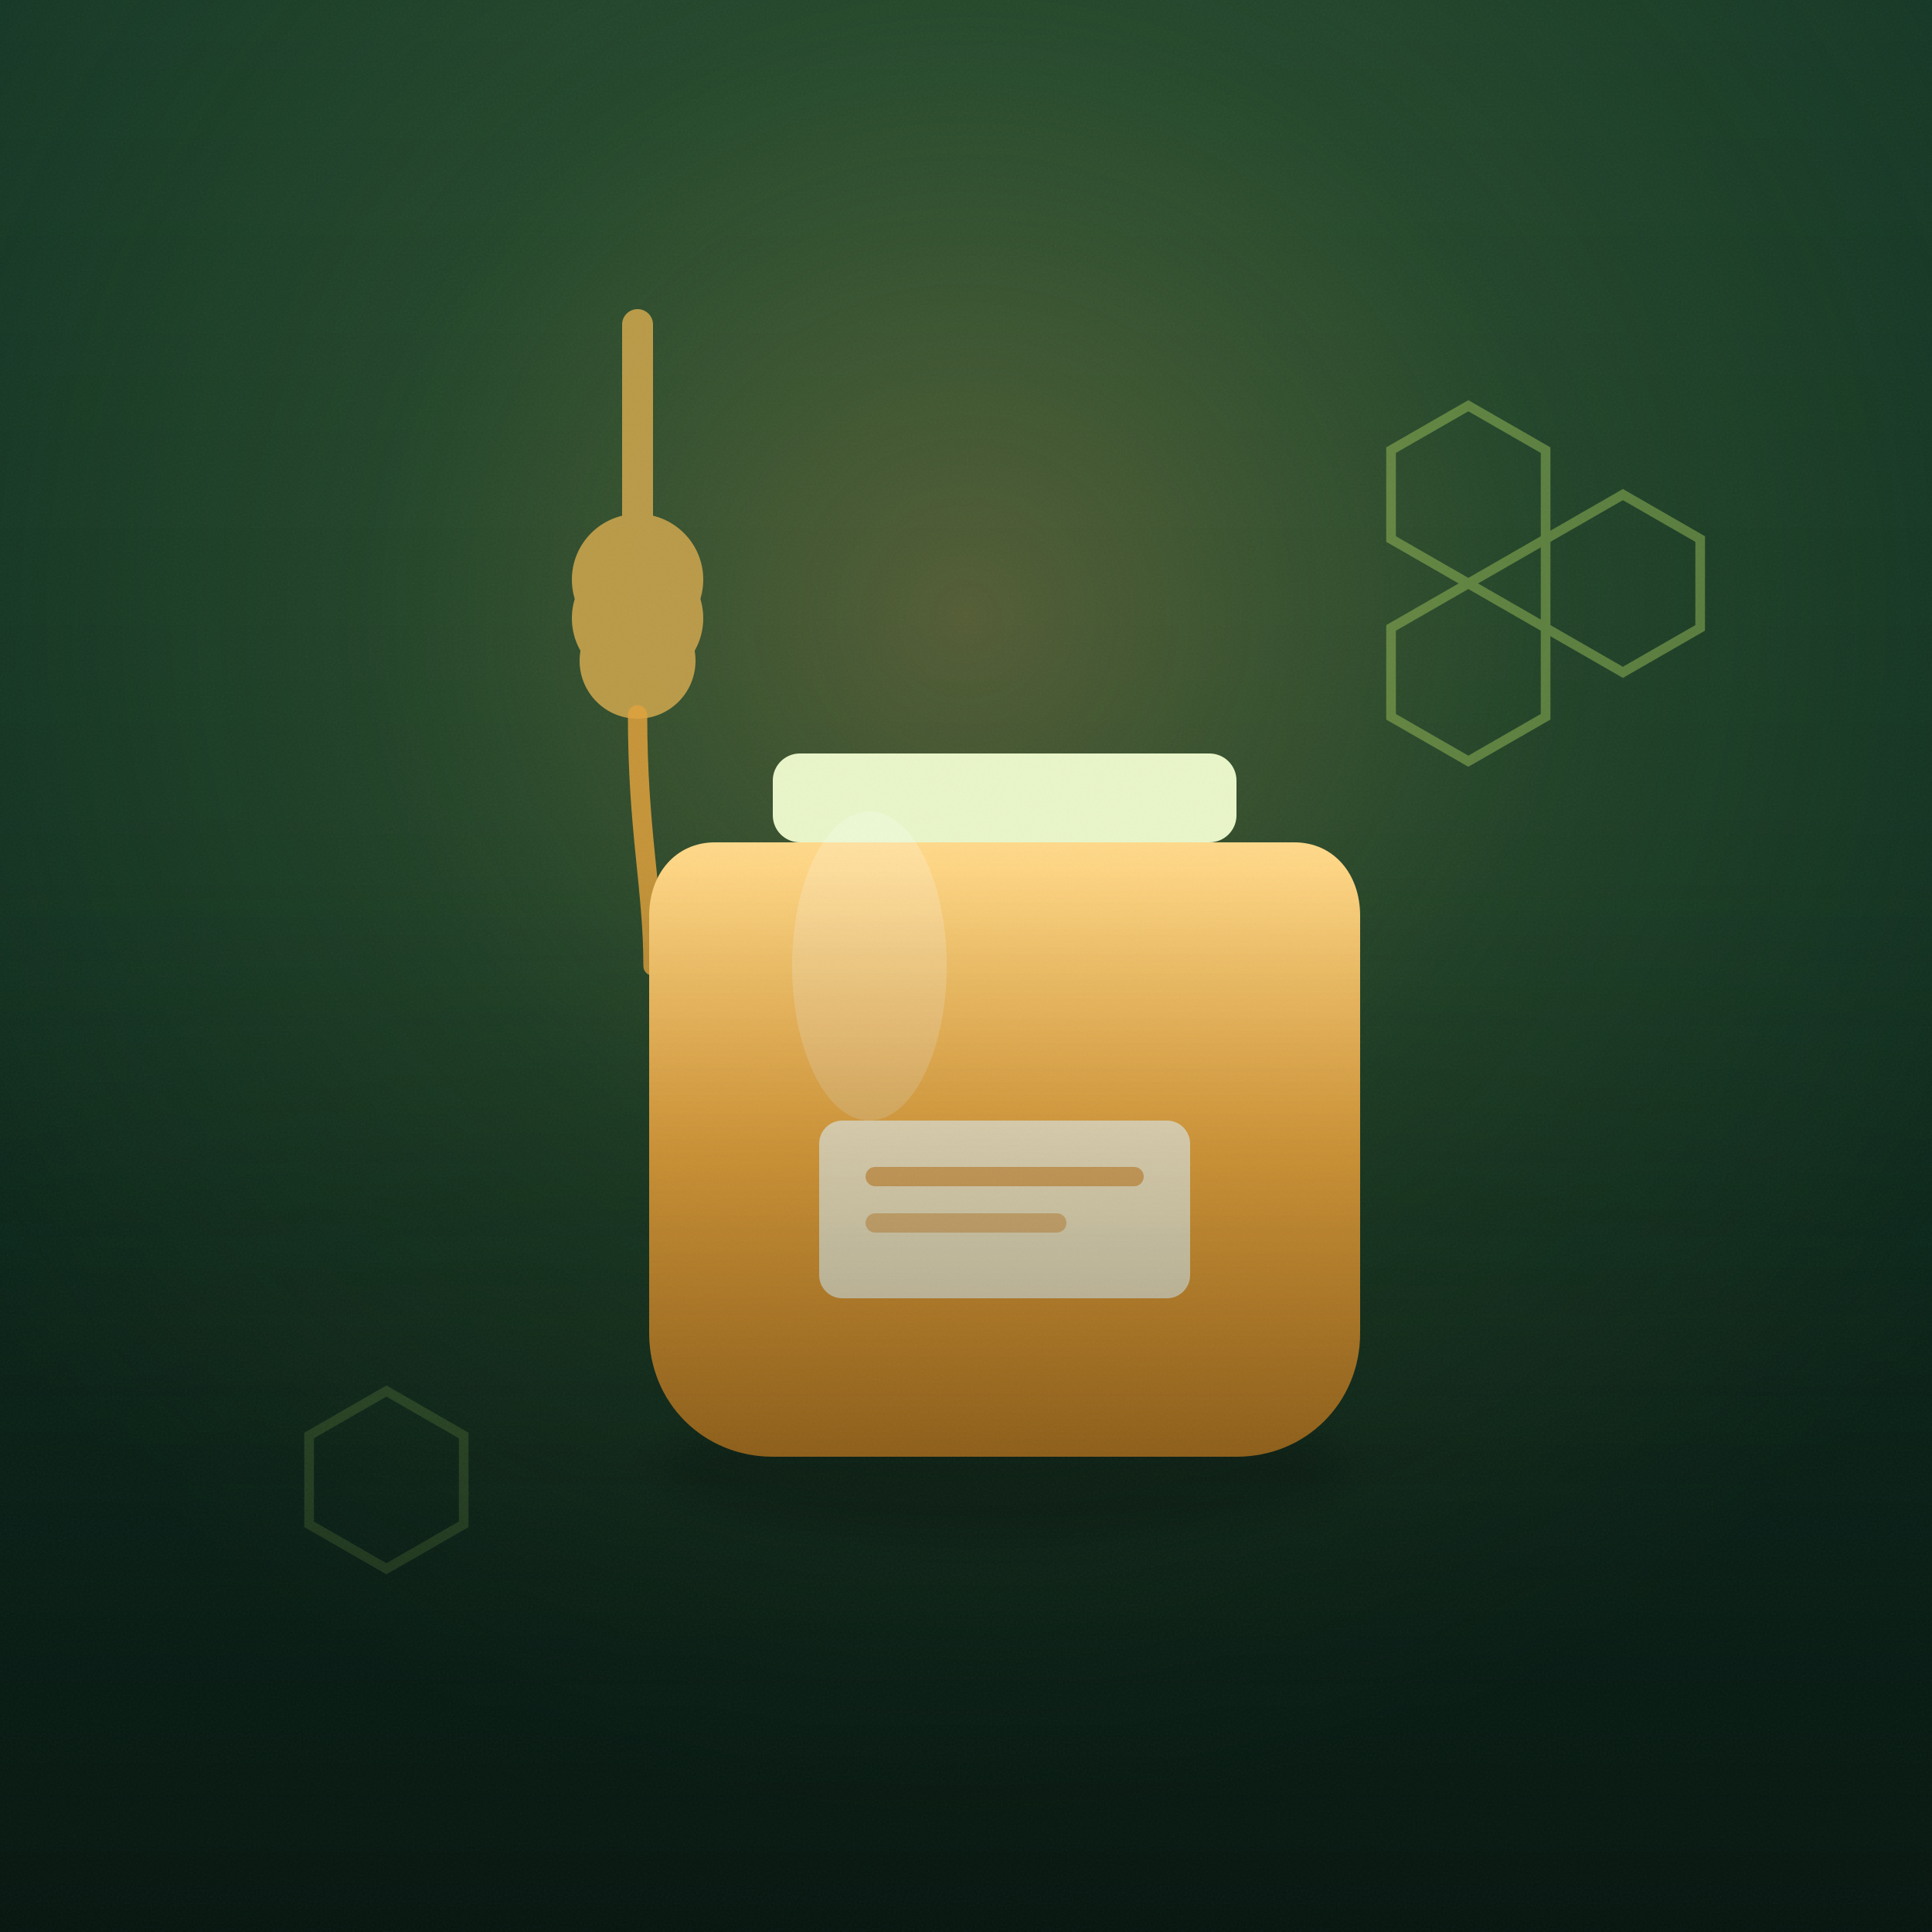
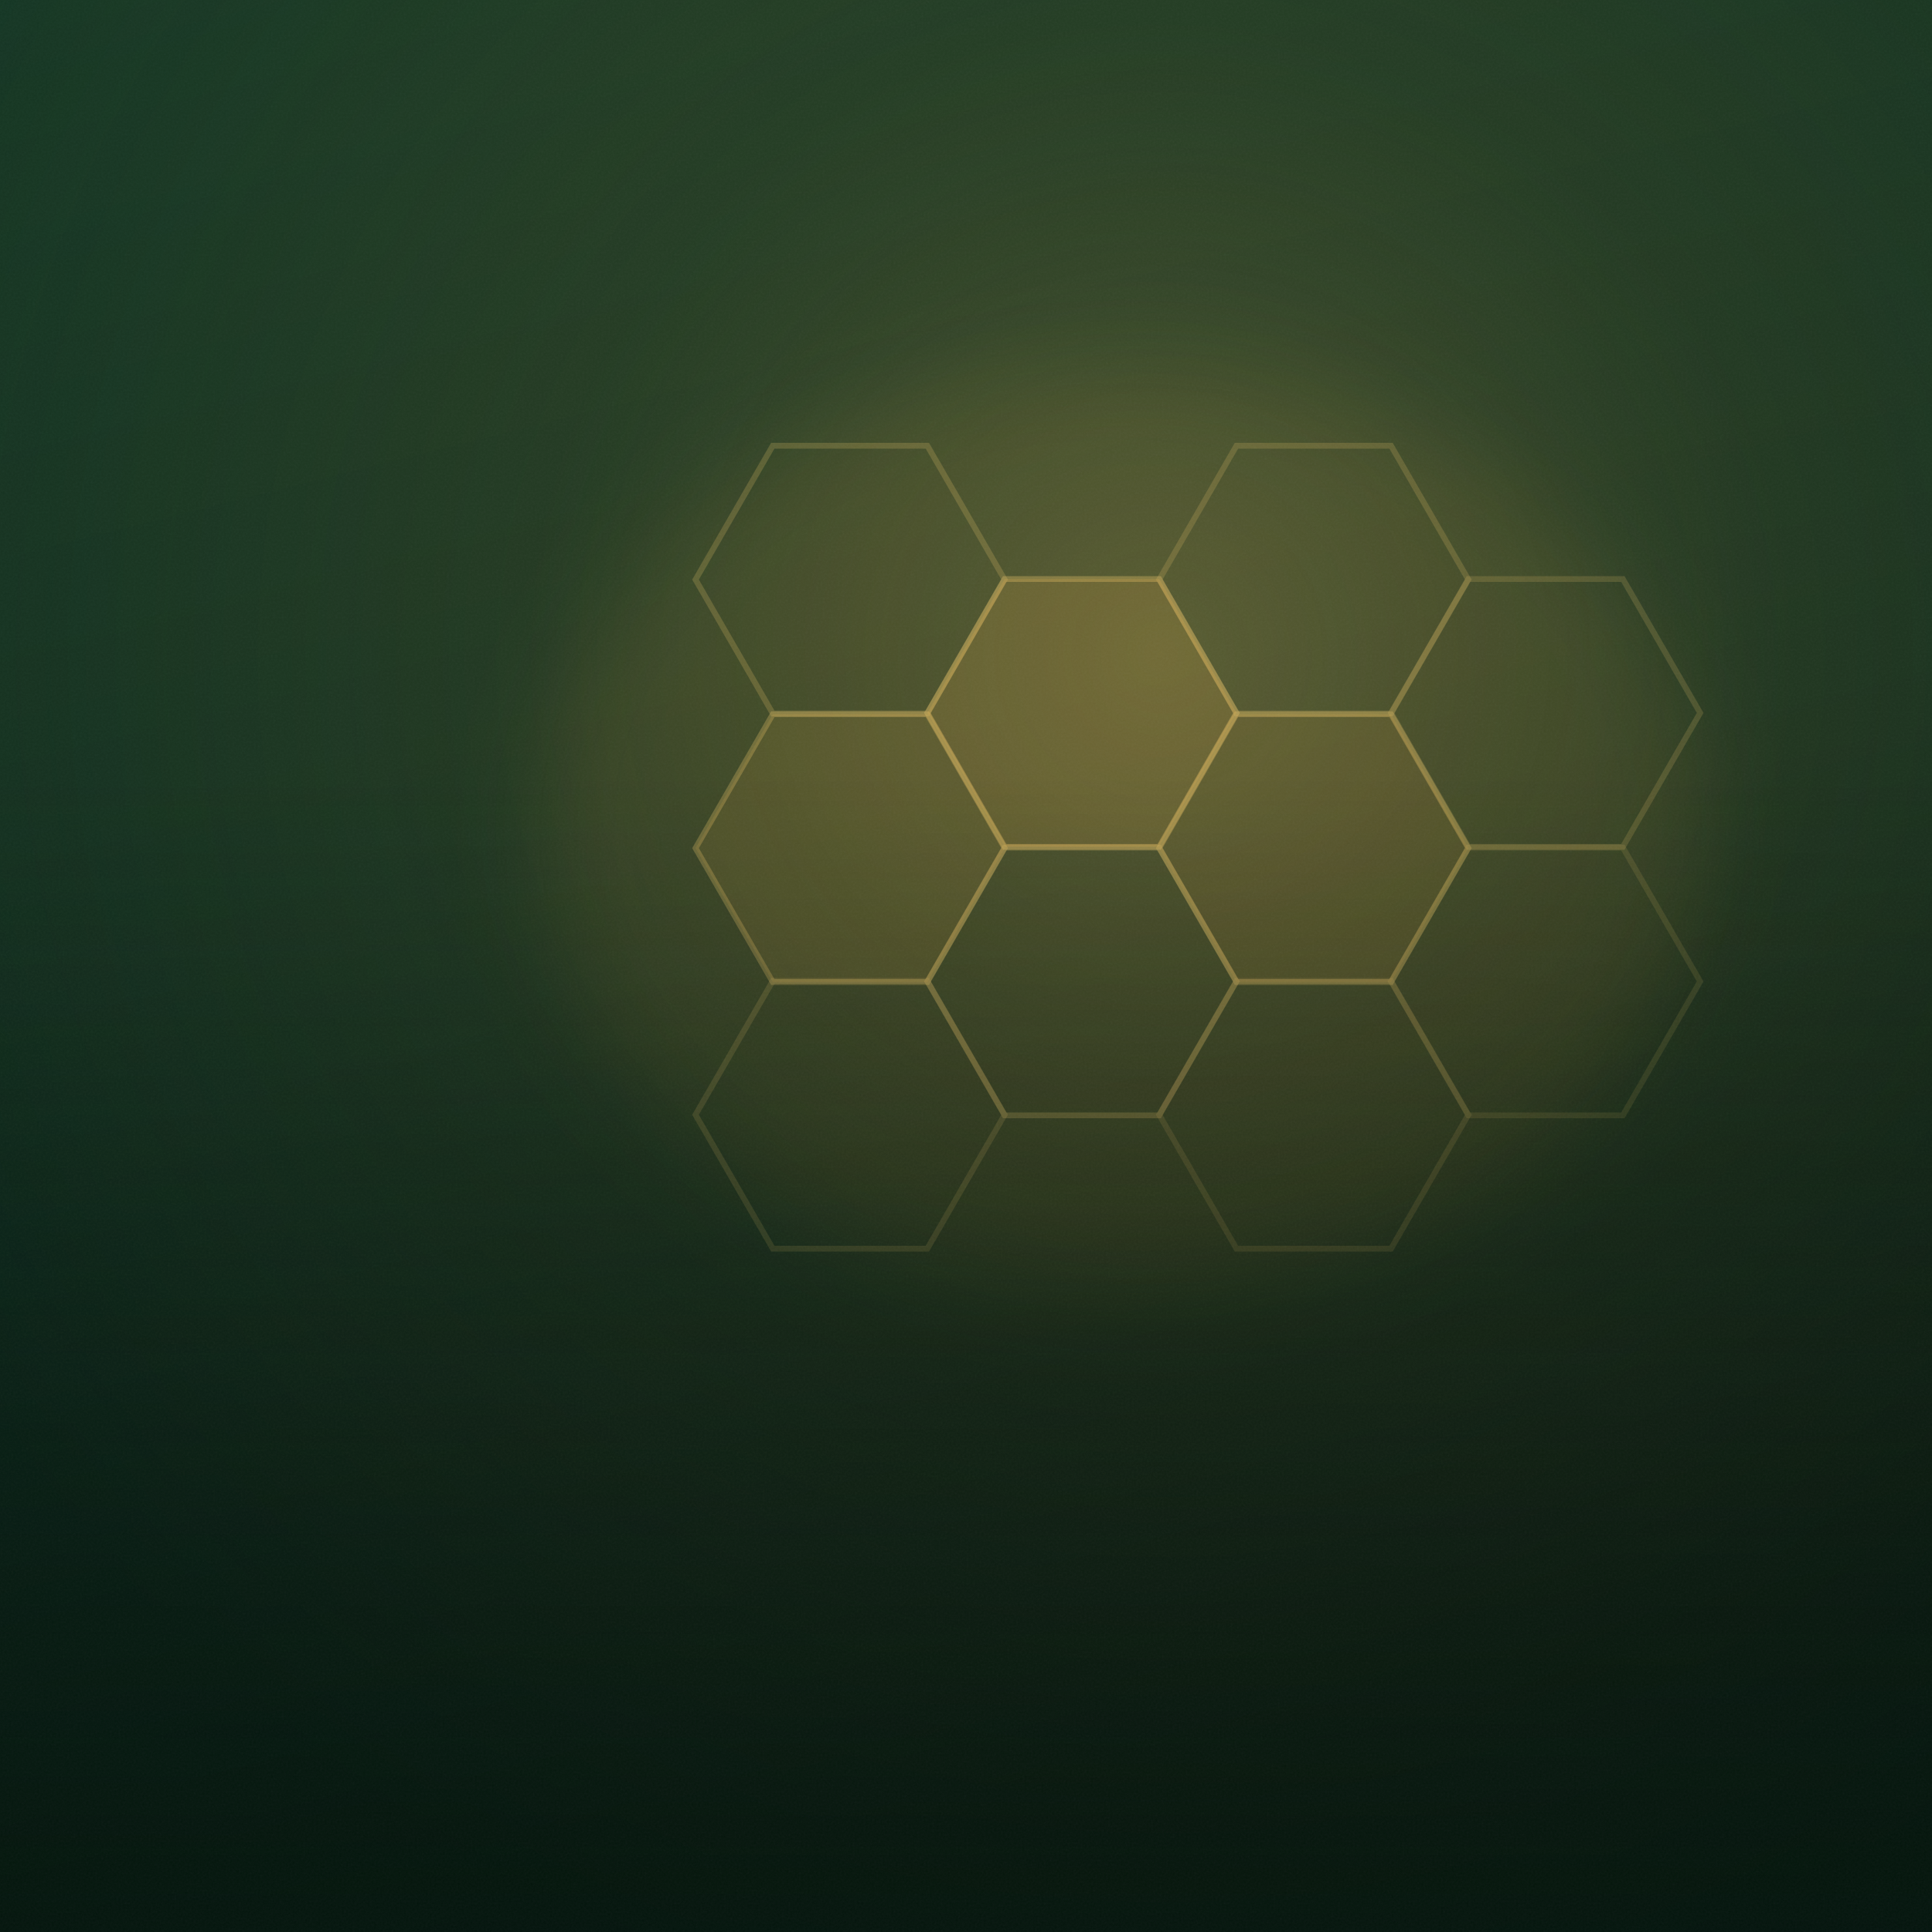
<svg xmlns="http://www.w3.org/2000/svg" viewBox="0 0 1000 1000" preserveAspectRatio="xMidYMid slice" role="img" aria-label="Honey sets">
  <defs>
-     <linearGradient id="bg" x1="0" y1="0" x2="0" y2="1">
-       <stop offset="0" stop-color="#123524" />
+     <linearGradient id="bg" x1="0" y1="0" x2="0.25" y2="1">
+       <stop offset="0" stop-color="#123523" />
      <stop offset="0.55" stop-color="#0B2A1D" />
-       <stop offset="1" stop-color="#071B12" />
+       <stop offset="1" stop-color="#06180F" />
    </linearGradient>
-     <radialGradient id="glow" cx="0.5" cy="0.32" r="0.62">
-       <stop offset="0" stop-color="#F5C766" stop-opacity="0.30" />
-       <stop offset="0.5" stop-color="#C8F169" stop-opacity="0.10" />
-       <stop offset="1" stop-color="#C8F169" stop-opacity="0" />
+     <radialGradient id="glow" cx="0.6" cy="0.34" r="0.72">
+       <stop offset="0" stop-color="#F5C766" stop-opacity="0.26" />
+       <stop offset="0.45" stop-color="#E0A23E" stop-opacity="0.10" />
+       <stop offset="1" stop-color="#E0A23E" stop-opacity="0" />
    </radialGradient>
-     <linearGradient id="jar" x1="0" y1="0" x2="0" y2="1">
-       <stop offset="0" stop-color="#FFD98A" />
-       <stop offset="0.5" stop-color="#F2A93C" />
-       <stop offset="1" stop-color="#D8861F" />
+     <linearGradient id="fade" x1="0" y1="0" x2="0" y2="1">
+       <stop offset="0.4" stop-color="#06180F" stop-opacity="0" />
+       <stop offset="1" stop-color="#03130B" stop-opacity="0.7" />
    </linearGradient>
-     <linearGradient id="fade" x1="0" y1="0" x2="0" y2="1">
-       <stop offset="0.45" stop-color="#071B12" stop-opacity="0" />
-       <stop offset="1" stop-color="#04130C" stop-opacity="0.66" />
-     </linearGradient>
+     <filter id="soft" x="-50%" y="-50%" width="200%" height="200%">
+       <feGaussianBlur stdDeviation="24" />
+     </filter>
    <filter id="grain">
      <feTurbulence type="fractalNoise" baseFrequency="0.9" numOctaves="2" stitchTiles="stitch" />
      <feColorMatrix type="saturate" values="0" />
    </filter>
-     <filter id="soft" x="-40%" y="-40%" width="180%" height="180%">
-       <feGaussianBlur stdDeviation="9" />
-     </filter>
+     <polygon id="hex" points="80,0 40,69.3 -40,69.3 -80,0 -40,-69.3 40,-69.3" />
  </defs>
  <rect width="1000" height="1000" fill="url(#bg)" />
  <rect width="1000" height="1000" fill="url(#glow)" />
-   <g stroke="#C8F169" stroke-width="5" fill="none" opacity="0.35">
-     <polygon points="760,210 800,233 800,279 760,302 720,279 720,233" />
-     <polygon points="840,256 880,279 880,325 840,348 800,325 800,279" />
-     <polygon points="760,302 800,325 800,371 760,394 720,371 720,325" />
-     <polygon points="200,720 240,743 240,789 200,812 160,789 160,743" opacity="0.6" />
+   <ellipse cx="580" cy="430" rx="300" ry="240" fill="#F2B24A" opacity="0.10" filter="url(#soft)" />
+   <g stroke="#E9C268" fill="none" stroke-width="3">
+     <use href="#hex" x="440" y="300" opacity="0.22" />
+     <use href="#hex" x="440" y="439" opacity="0.30" />
+     <use href="#hex" x="440" y="577" opacity="0.18" />
+     <use href="#hex" x="560" y="369" opacity="0.34" />
+     <use href="#hex" x="560" y="508" opacity="0.26" />
+     <use href="#hex" x="680" y="300" opacity="0.20" />
+     <use href="#hex" x="680" y="439" opacity="0.30" />
+     <use href="#hex" x="680" y="577" opacity="0.16" />
+     <use href="#hex" x="800" y="369" opacity="0.18" />
+     <use href="#hex" x="800" y="508" opacity="0.14" />
  </g>
-   <g transform="translate(330 250)" opacity="0.9">
-     <rect x="-8" y="-90" width="16" height="150" rx="8" fill="#C8A24A" />
-     <g fill="#C8A24A">
-       <circle cx="0" cy="70" r="34" />
-       <circle cx="0" cy="50" r="34" />
-       <circle cx="0" cy="92" r="30" />
-     </g>
-     <path d="M0 120 C 0 180 8 210 8 250" stroke="#F2A93C" stroke-width="10" fill="none" stroke-linecap="round" opacity="0.85" />
-   </g>
-   <g transform="translate(520 540)">
-     <ellipse cx="0" cy="220" rx="180" ry="36" fill="#000" opacity="0.22" filter="url(#soft)" />
-     <rect x="-150" y="-150" width="300" height="120" rx="16" fill="#0A2A1E" opacity="0.0" />
-     <rect x="-120" y="-150" width="240" height="46" rx="14" fill="#E9F6C9" />
-     <path d="M-150 -104 H150 C 170 -104 184 -88 184 -66 V150 C 184 186 156 214 120 214 H-120 C -156 214 -184 186 -184 150 V-66 C -184 -88 -170 -104 -150 -104 Z" fill="url(#jar)" />
-     <ellipse cx="-70" cy="-40" rx="40" ry="80" fill="#FFFFFF" opacity="0.20" />
-     <rect x="-96" y="40" width="192" height="92" rx="12" fill="#FBEFD0" opacity="0.92" />
-     <rect x="-72" y="64" width="144" height="10" rx="5" fill="#D8861F" opacity="0.6" />
-     <rect x="-72" y="88" width="104" height="10" rx="5" fill="#D8861F" opacity="0.45" />
+   <g fill="#F2B24A">
+     <use href="#hex" x="560" y="369" opacity="0.16" />
+     <use href="#hex" x="440" y="439" opacity="0.12" />
+     <use href="#hex" x="680" y="439" opacity="0.10" />
  </g>
  <rect width="1000" height="1000" fill="url(#fade)" />
-   <rect width="1000" height="1000" filter="url(#grain)" opacity="0.05" />
+   <rect width="1000" height="1000" filter="url(#grain)" opacity="0.045" />
</svg>
